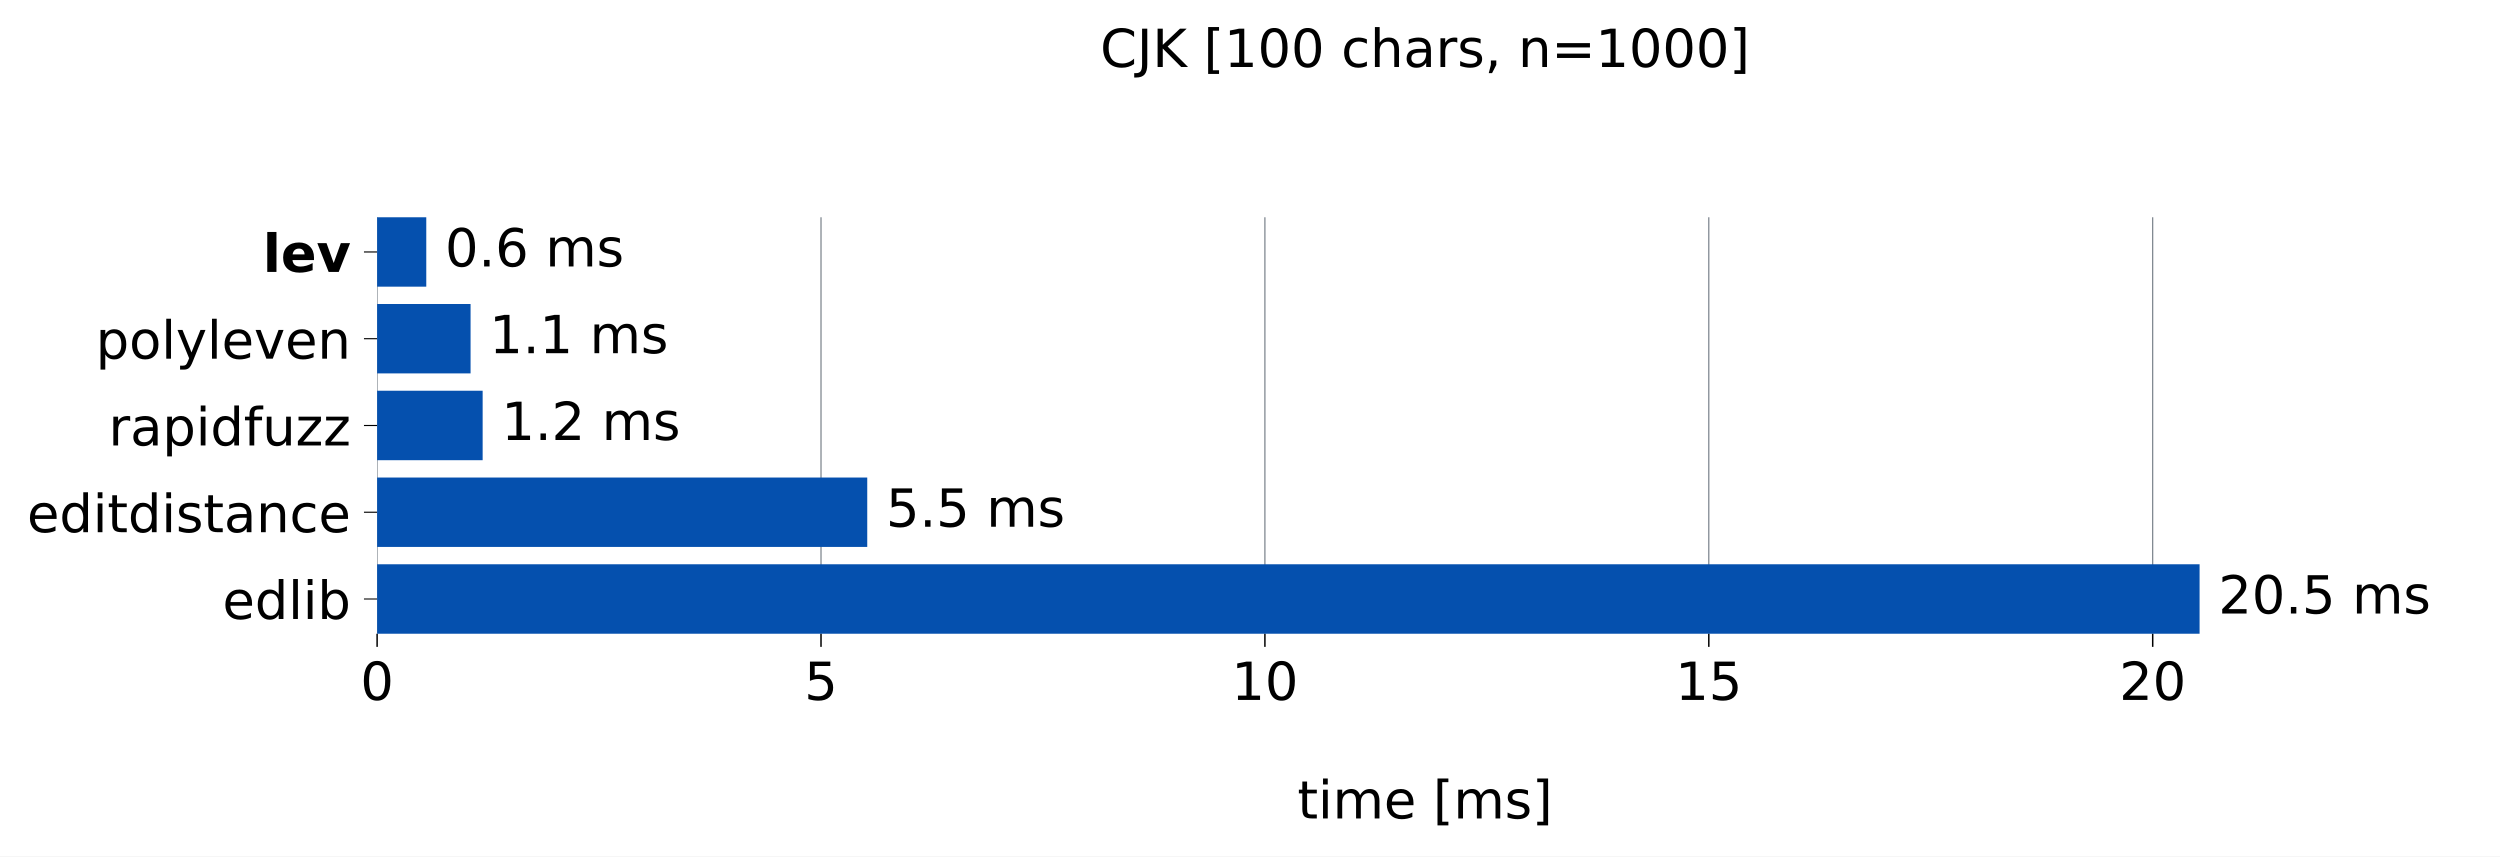
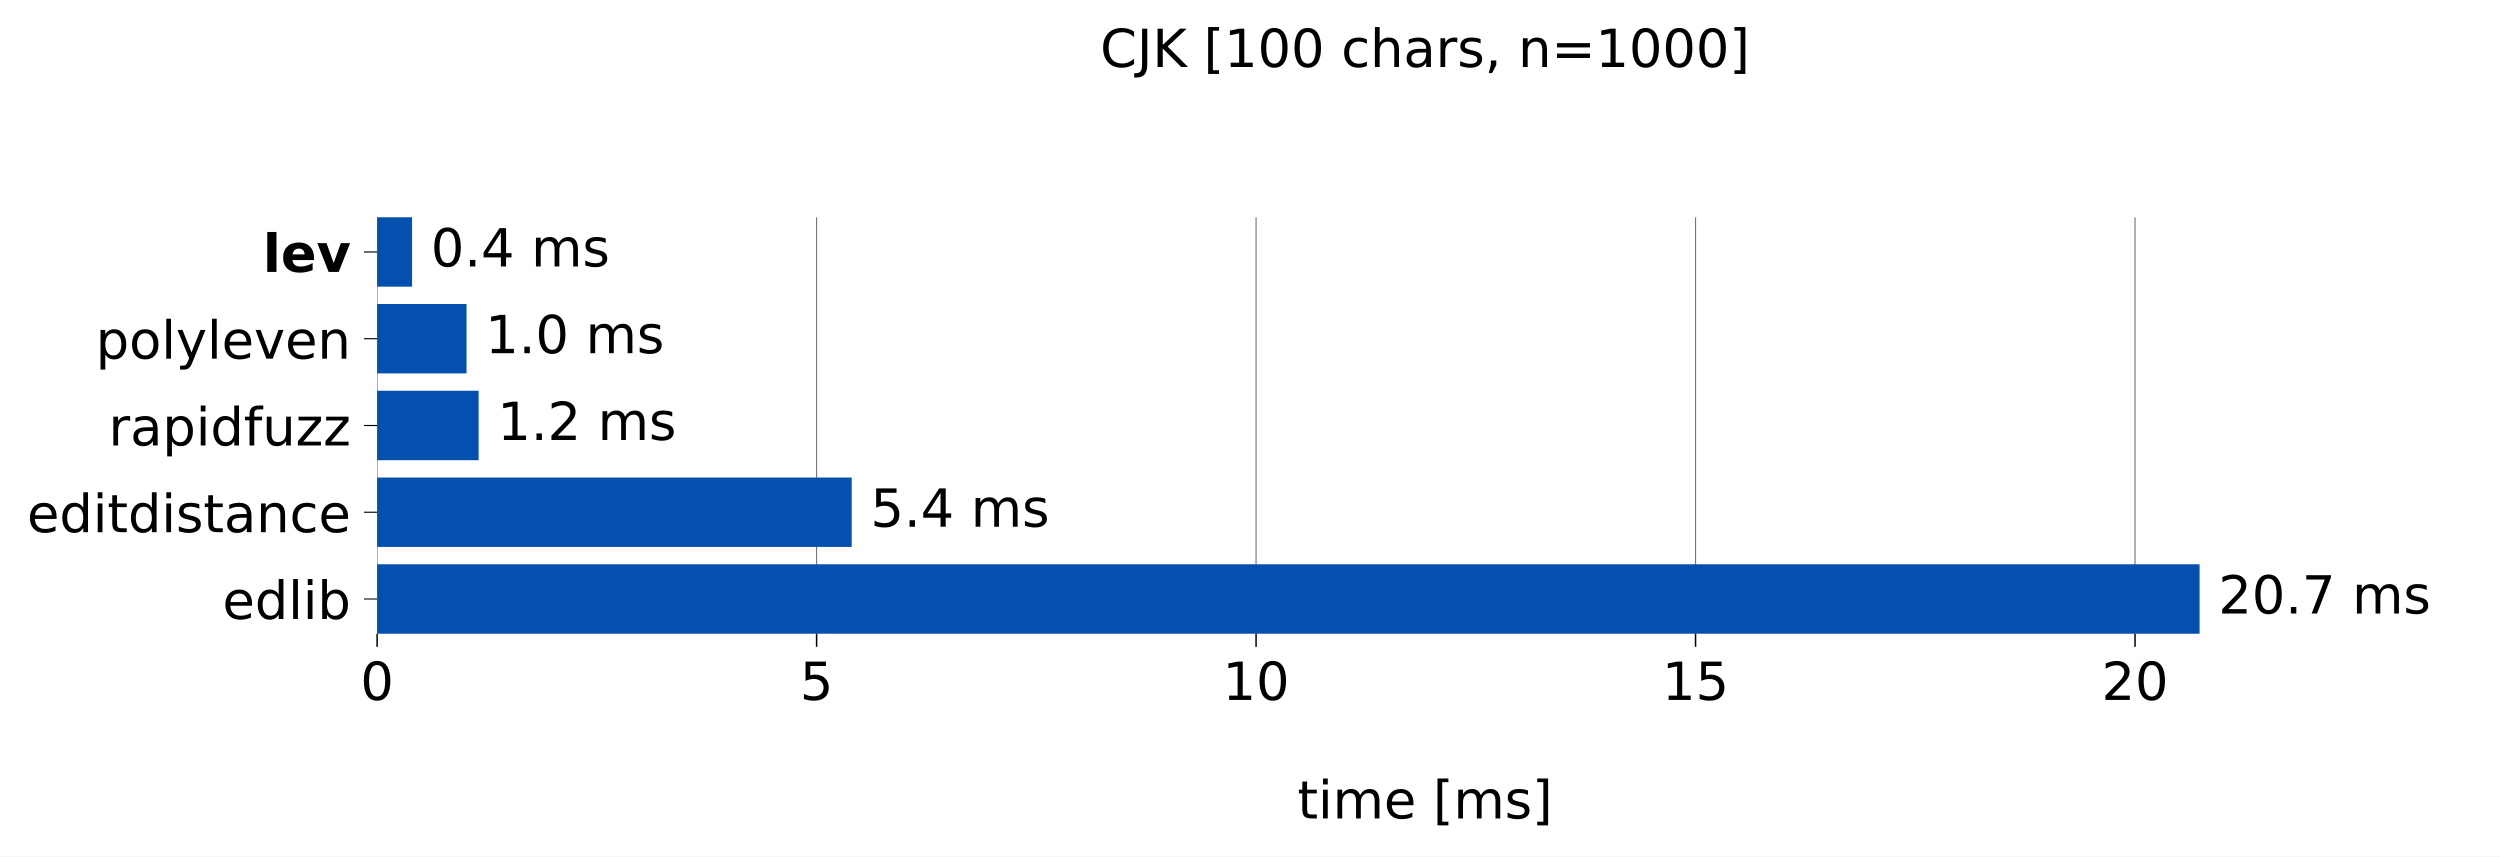
<svg xmlns="http://www.w3.org/2000/svg" xmlns:xlink="http://www.w3.org/1999/xlink" width="665.603pt" height="228.017pt" viewBox="0 0 665.603 228.017" version="1.1">
  <defs>
    <style type="text/css">*{stroke-linejoin: round; stroke-linecap: butt}</style>
  </defs>
  <g id="figure_1">
    <g id="patch_1">
      <path d="M 0 228.017 L 665.603 228.017 L 665.603 0 L 0 0 z " style="fill: #ffffff" />
    </g>
    <g id="axes_1">
      <g id="patch_2">
        <path d="M 100.403 168.718 L 658.403 168.718 L 658.403 57.838 L 100.403 57.838 z " style="fill: #ffffff" />
      </g>
      <g id="matplotlib.axis_1">
        <g id="xtick_1">
          <g id="line2d_1">
-             <path d="M 100.403 168.718 L 100.403 57.838 " clip-path="url(#pebe1e9f96f)" style="fill: none; stroke: #6e7781; stroke-width: 0.3; stroke-linecap: square" />
+             <path d="M 100.403 168.718 L 100.403 57.838 " clip-path="url(#p8cc0a86e5c)" style="fill: none; stroke: #6e7781; stroke-width: 0.3; stroke-linecap: square" />
          </g>
          <g id="line2d_2">
            <defs>
-               <path id="md65372cac0" d="M 0 0 L 0 3.5 " style="stroke: #000000; stroke-width: 0.4" />
+               <path id="ma5321b8c39" d="M 0 0 L 0 3.5 " style="stroke: #000000; stroke-width: 0.4" />
            </defs>
            <g>
-               <use xlink:href="#md65372cac0" x="100.403" y="168.718" style="stroke: #000000; stroke-width: 0.4" />
+               <use xlink:href="#ma5321b8c39" x="100.403" y="168.718" style="stroke: #000000; stroke-width: 0.4" />
            </g>
          </g>
          <g id="text_1">
            <g transform="translate(95.94906 186.3556) scale(0.14 -0.14)">
              <defs>
                <path id="DejaVuSans-30" d="M 2034 4250 Q 1547 4250 1301 3770 Q 1056 3291 1056 2328 Q 1056 1369 1301 889 Q 1547 409 2034 409 Q 2525 409 2770 889 Q 3016 1369 3016 2328 Q 3016 3291 2770 3770 Q 2525 4250 2034 4250 z M 2034 4750 Q 2819 4750 3233 4129 Q 3647 3509 3647 2328 Q 3647 1150 3233 529 Q 2819 -91 2034 -91 Q 1250 -91 836 529 Q 422 1150 422 2328 Q 422 3509 836 4129 Q 1250 4750 2034 4750 z " transform="scale(0.015625)" />
              </defs>
              <use xlink:href="#DejaVuSans-30" />
            </g>
          </g>
        </g>
        <g id="xtick_2">
          <g id="line2d_3">
-             <path d="M 218.586 168.718 L 218.586 57.838 " clip-path="url(#pebe1e9f96f)" style="fill: none; stroke: #6e7781; stroke-width: 0.3; stroke-linecap: square" />
+             <path d="M 217.41 168.718 L 217.41 57.838 " clip-path="url(#p8cc0a86e5c)" style="fill: none; stroke: #6e7781; stroke-width: 0.3; stroke-linecap: square" />
          </g>
          <g id="line2d_4">
            <g>
-               <use xlink:href="#md65372cac0" x="218.586" y="168.718" style="stroke: #000000; stroke-width: 0.4" />
+               <use xlink:href="#ma5321b8c39" x="217.41" y="168.718" style="stroke: #000000; stroke-width: 0.4" />
            </g>
          </g>
          <g id="text_2">
-             <g transform="translate(214.1326 186.3556) scale(0.14 -0.14)">
+             <g transform="translate(212.9566 186.3556) scale(0.14 -0.14)">
              <defs>
                <path id="DejaVuSans-35" d="M 691 4666 L 3169 4666 L 3169 4134 L 1269 4134 L 1269 2991 Q 1406 3038 1543 3061 Q 1681 3084 1819 3084 Q 2600 3084 3056 2656 Q 3513 2228 3513 1497 Q 3513 744 3044 326 Q 2575 -91 1722 -91 Q 1428 -91 1123 -41 Q 819 9 494 109 L 494 744 Q 775 591 1075 516 Q 1375 441 1709 441 Q 2250 441 2565 725 Q 2881 1009 2881 1497 Q 2881 1984 2565 2268 Q 2250 2553 1709 2553 Q 1456 2553 1204 2497 Q 953 2441 691 2322 L 691 4666 z " transform="scale(0.015625)" />
              </defs>
              <use xlink:href="#DejaVuSans-35" />
            </g>
          </g>
        </g>
        <g id="xtick_3">
          <g id="line2d_5">
-             <path d="M 336.77 168.718 L 336.77 57.838 " clip-path="url(#pebe1e9f96f)" style="fill: none; stroke: #6e7781; stroke-width: 0.3; stroke-linecap: square" />
+             <path d="M 334.418 168.718 L 334.418 57.838 " clip-path="url(#p8cc0a86e5c)" style="fill: none; stroke: #6e7781; stroke-width: 0.3; stroke-linecap: square" />
          </g>
          <g id="line2d_6">
            <g>
-               <use xlink:href="#md65372cac0" x="336.77" y="168.718" style="stroke: #000000; stroke-width: 0.4" />
+               <use xlink:href="#ma5321b8c39" x="334.418" y="168.718" style="stroke: #000000; stroke-width: 0.4" />
            </g>
          </g>
          <g id="text_3">
-             <g transform="translate(327.8624 186.3556) scale(0.14 -0.14)">
+             <g transform="translate(325.5103 186.3556) scale(0.14 -0.14)">
              <defs>
                <path id="DejaVuSans-31" d="M 794 531 L 1825 531 L 1825 4091 L 703 3866 L 703 4441 L 1819 4666 L 2450 4666 L 2450 531 L 3481 531 L 3481 0 L 794 0 L 794 531 z " transform="scale(0.015625)" />
              </defs>
              <use xlink:href="#DejaVuSans-31" />
              <use xlink:href="#DejaVuSans-30" transform="translate(63.62305 0)" />
            </g>
          </g>
        </g>
        <g id="xtick_4">
          <g id="line2d_7">
-             <path d="M 454.954 168.718 L 454.954 57.838 " clip-path="url(#pebe1e9f96f)" style="fill: none; stroke: #6e7781; stroke-width: 0.3; stroke-linecap: square" />
+             <path d="M 451.425 168.718 L 451.425 57.838 " clip-path="url(#p8cc0a86e5c)" style="fill: none; stroke: #6e7781; stroke-width: 0.3; stroke-linecap: square" />
          </g>
          <g id="line2d_8">
            <g>
-               <use xlink:href="#md65372cac0" x="454.954" y="168.718" style="stroke: #000000; stroke-width: 0.4" />
+               <use xlink:href="#ma5321b8c39" x="451.425" y="168.718" style="stroke: #000000; stroke-width: 0.4" />
            </g>
          </g>
          <g id="text_4">
-             <g transform="translate(446.046 186.3556) scale(0.14 -0.14)">
+             <g transform="translate(442.5178 186.3556) scale(0.14 -0.14)">
              <use xlink:href="#DejaVuSans-31" />
              <use xlink:href="#DejaVuSans-35" transform="translate(63.62305 0)" />
            </g>
          </g>
        </g>
        <g id="xtick_5">
          <g id="line2d_9">
-             <path d="M 573.137 168.718 L 573.137 57.838 " clip-path="url(#pebe1e9f96f)" style="fill: none; stroke: #6e7781; stroke-width: 0.3; stroke-linecap: square" />
+             <path d="M 568.433 168.718 L 568.433 57.838 " clip-path="url(#p8cc0a86e5c)" style="fill: none; stroke: #6e7781; stroke-width: 0.3; stroke-linecap: square" />
          </g>
          <g id="line2d_10">
            <g>
-               <use xlink:href="#md65372cac0" x="573.137" y="168.718" style="stroke: #000000; stroke-width: 0.4" />
+               <use xlink:href="#ma5321b8c39" x="568.433" y="168.718" style="stroke: #000000; stroke-width: 0.4" />
            </g>
          </g>
          <g id="text_5">
-             <g transform="translate(564.2296 186.3556) scale(0.14 -0.14)">
+             <g transform="translate(559.5253 186.3556) scale(0.14 -0.14)">
              <defs>
                <path id="DejaVuSans-32" d="M 1228 531 L 3431 531 L 3431 0 L 469 0 L 469 531 Q 828 903 1448 1529 Q 2069 2156 2228 2338 Q 2531 2678 2651 2914 Q 2772 3150 2772 3378 Q 2772 3750 2511 3984 Q 2250 4219 1831 4219 Q 1534 4219 1204 4116 Q 875 4013 500 3803 L 500 4441 Q 881 4594 1212 4672 Q 1544 4750 1819 4750 Q 2544 4750 2975 4387 Q 3406 4025 3406 3419 Q 3406 3131 3298 2873 Q 3191 2616 2906 2266 Q 2828 2175 2409 1742 Q 1991 1309 1228 531 z " transform="scale(0.015625)" />
              </defs>
              <use xlink:href="#DejaVuSans-32" />
              <use xlink:href="#DejaVuSans-30" transform="translate(63.62305 0)" />
            </g>
          </g>
        </g>
        <g id="text_6">
          <g transform="translate(345.4364 217.905) scale(0.14 -0.14)">
            <defs>
              <path id="DejaVuSans-74" d="M 1172 4494 L 1172 3500 L 2356 3500 L 2356 3053 L 1172 3053 L 1172 1153 Q 1172 725 1289 603 Q 1406 481 1766 481 L 2356 481 L 2356 0 L 1766 0 Q 1100 0 847 248 Q 594 497 594 1153 L 594 3053 L 172 3053 L 172 3500 L 594 3500 L 594 4494 L 1172 4494 z " transform="scale(0.015625)" />
              <path id="DejaVuSans-69" d="M 603 3500 L 1178 3500 L 1178 0 L 603 0 L 603 3500 z M 603 4863 L 1178 4863 L 1178 4134 L 603 4134 L 603 4863 z " transform="scale(0.015625)" />
              <path id="DejaVuSans-6d" d="M 3328 2828 Q 3544 3216 3844 3400 Q 4144 3584 4550 3584 Q 5097 3584 5394 3201 Q 5691 2819 5691 2113 L 5691 0 L 5113 0 L 5113 2094 Q 5113 2597 4934 2840 Q 4756 3084 4391 3084 Q 3944 3084 3684 2787 Q 3425 2491 3425 1978 L 3425 0 L 2847 0 L 2847 2094 Q 2847 2600 2669 2842 Q 2491 3084 2119 3084 Q 1678 3084 1418 2786 Q 1159 2488 1159 1978 L 1159 0 L 581 0 L 581 3500 L 1159 3500 L 1159 2956 Q 1356 3278 1631 3431 Q 1906 3584 2284 3584 Q 2666 3584 2933 3390 Q 3200 3197 3328 2828 z " transform="scale(0.015625)" />
              <path id="DejaVuSans-65" d="M 3597 1894 L 3597 1613 L 953 1613 Q 991 1019 1311 708 Q 1631 397 2203 397 Q 2534 397 2845 478 Q 3156 559 3463 722 L 3463 178 Q 3153 47 2828 -22 Q 2503 -91 2169 -91 Q 1331 -91 842 396 Q 353 884 353 1716 Q 353 2575 817 3079 Q 1281 3584 2069 3584 Q 2775 3584 3186 3129 Q 3597 2675 3597 1894 z M 3022 2063 Q 3016 2534 2758 2815 Q 2500 3097 2075 3097 Q 1594 3097 1305 2825 Q 1016 2553 972 2059 L 3022 2063 z " transform="scale(0.015625)" />
              <path id="DejaVuSans-20" transform="scale(0.015625)" />
              <path id="DejaVuSans-5b" d="M 550 4863 L 1875 4863 L 1875 4416 L 1125 4416 L 1125 -397 L 1875 -397 L 1875 -844 L 550 -844 L 550 4863 z " transform="scale(0.015625)" />
              <path id="DejaVuSans-73" d="M 2834 3397 L 2834 2853 Q 2591 2978 2328 3040 Q 2066 3103 1784 3103 Q 1356 3103 1142 2972 Q 928 2841 928 2578 Q 928 2378 1081 2264 Q 1234 2150 1697 2047 L 1894 2003 Q 2506 1872 2764 1633 Q 3022 1394 3022 966 Q 3022 478 2636 193 Q 2250 -91 1575 -91 Q 1294 -91 989 -36 Q 684 19 347 128 L 347 722 Q 666 556 975 473 Q 1284 391 1588 391 Q 1994 391 2212 530 Q 2431 669 2431 922 Q 2431 1156 2273 1281 Q 2116 1406 1581 1522 L 1381 1569 Q 847 1681 609 1914 Q 372 2147 372 2553 Q 372 3047 722 3315 Q 1072 3584 1716 3584 Q 2034 3584 2315 3537 Q 2597 3491 2834 3397 z " transform="scale(0.015625)" />
              <path id="DejaVuSans-5d" d="M 1947 4863 L 1947 -844 L 622 -844 L 622 -397 L 1369 -397 L 1369 4416 L 622 4416 L 622 4863 L 1947 4863 z " transform="scale(0.015625)" />
            </defs>
            <use xlink:href="#DejaVuSans-74" />
            <use xlink:href="#DejaVuSans-69" transform="translate(39.20898 0)" />
            <use xlink:href="#DejaVuSans-6d" transform="translate(66.99219 0)" />
            <use xlink:href="#DejaVuSans-65" transform="translate(164.4043 0)" />
            <use xlink:href="#DejaVuSans-20" transform="translate(225.9277 0)" />
            <use xlink:href="#DejaVuSans-5b" transform="translate(257.7148 0)" />
            <use xlink:href="#DejaVuSans-6d" transform="translate(296.7285 0)" />
            <use xlink:href="#DejaVuSans-73" transform="translate(394.1406 0)" />
            <use xlink:href="#DejaVuSans-5d" transform="translate(446.2402 0)" />
          </g>
        </g>
      </g>
      <g id="matplotlib.axis_2">
        <g id="ytick_1">
          <g id="line2d_11">
            <defs>
-               <path id="me469734dce" d="M 0 0 L -3.5 0 " style="stroke: #000000; stroke-width: 0.3" />
+               <path id="m1da7de4872" d="M 0 0 L -3.5 0 " style="stroke: #000000; stroke-width: 0.3" />
            </defs>
            <g>
-               <use xlink:href="#me469734dce" x="100.403" y="159.478" style="stroke: #000000; stroke-width: 0.3" />
+               <use xlink:href="#m1da7de4872" x="100.403" y="159.478" style="stroke: #000000; stroke-width: 0.3" />
            </g>
          </g>
          <g id="text_7">
            <g transform="translate(59.23406 164.7967) scale(0.14 -0.14)">
              <defs>
                <path id="DejaVuSans-64" d="M 2906 2969 L 2906 4863 L 3481 4863 L 3481 0 L 2906 0 L 2906 525 Q 2725 213 2448 61 Q 2172 -91 1784 -91 Q 1150 -91 751 415 Q 353 922 353 1747 Q 353 2572 751 3078 Q 1150 3584 1784 3584 Q 2172 3584 2448 3432 Q 2725 3281 2906 2969 z M 947 1747 Q 947 1113 1208 752 Q 1469 391 1925 391 Q 2381 391 2643 752 Q 2906 1113 2906 1747 Q 2906 2381 2643 2742 Q 2381 3103 1925 3103 Q 1469 3103 1208 2742 Q 947 2381 947 1747 z " transform="scale(0.015625)" />
                <path id="DejaVuSans-6c" d="M 603 4863 L 1178 4863 L 1178 0 L 603 0 L 603 4863 z " transform="scale(0.015625)" />
                <path id="DejaVuSans-62" d="M 3116 1747 Q 3116 2381 2855 2742 Q 2594 3103 2138 3103 Q 1681 3103 1420 2742 Q 1159 2381 1159 1747 Q 1159 1113 1420 752 Q 1681 391 2138 391 Q 2594 391 2855 752 Q 3116 1113 3116 1747 z M 1159 2969 Q 1341 3281 1617 3432 Q 1894 3584 2278 3584 Q 2916 3584 3314 3078 Q 3713 2572 3713 1747 Q 3713 922 3314 415 Q 2916 -91 2278 -91 Q 1894 -91 1617 61 Q 1341 213 1159 525 L 1159 0 L 581 0 L 581 4863 L 1159 4863 L 1159 2969 z " transform="scale(0.015625)" />
              </defs>
              <use xlink:href="#DejaVuSans-65" />
              <use xlink:href="#DejaVuSans-64" transform="translate(61.52344 0)" />
              <use xlink:href="#DejaVuSans-6c" transform="translate(125 0)" />
              <use xlink:href="#DejaVuSans-69" transform="translate(152.7832 0)" />
              <use xlink:href="#DejaVuSans-62" transform="translate(180.5664 0)" />
            </g>
          </g>
        </g>
        <g id="ytick_2">
          <g id="line2d_12">
            <g>
-               <use xlink:href="#me469734dce" x="100.403" y="136.378" style="stroke: #000000; stroke-width: 0.3" />
+               <use xlink:href="#m1da7de4872" x="100.403" y="136.378" style="stroke: #000000; stroke-width: 0.3" />
            </g>
          </g>
          <g id="text_8">
            <g transform="translate(7.2 141.6967) scale(0.14 -0.14)">
              <defs>
                <path id="DejaVuSans-61" d="M 2194 1759 Q 1497 1759 1228 1600 Q 959 1441 959 1056 Q 959 750 1161 570 Q 1363 391 1709 391 Q 2188 391 2477 730 Q 2766 1069 2766 1631 L 2766 1759 L 2194 1759 z M 3341 1997 L 3341 0 L 2766 0 L 2766 531 Q 2569 213 2275 61 Q 1981 -91 1556 -91 Q 1019 -91 701 211 Q 384 513 384 1019 Q 384 1609 779 1909 Q 1175 2209 1959 2209 L 2766 2209 L 2766 2266 Q 2766 2663 2505 2880 Q 2244 3097 1772 3097 Q 1472 3097 1187 3025 Q 903 2953 641 2809 L 641 3341 Q 956 3463 1253 3523 Q 1550 3584 1831 3584 Q 2591 3584 2966 3190 Q 3341 2797 3341 1997 z " transform="scale(0.015625)" />
                <path id="DejaVuSans-6e" d="M 3513 2113 L 3513 0 L 2938 0 L 2938 2094 Q 2938 2591 2744 2837 Q 2550 3084 2163 3084 Q 1697 3084 1428 2787 Q 1159 2491 1159 1978 L 1159 0 L 581 0 L 581 3500 L 1159 3500 L 1159 2956 Q 1366 3272 1645 3428 Q 1925 3584 2291 3584 Q 2894 3584 3203 3211 Q 3513 2838 3513 2113 z " transform="scale(0.015625)" />
                <path id="DejaVuSans-63" d="M 3122 3366 L 3122 2828 Q 2878 2963 2633 3030 Q 2388 3097 2138 3097 Q 1578 3097 1268 2742 Q 959 2388 959 1747 Q 959 1106 1268 751 Q 1578 397 2138 397 Q 2388 397 2633 464 Q 2878 531 3122 666 L 3122 134 Q 2881 22 2623 -34 Q 2366 -91 2075 -91 Q 1284 -91 818 406 Q 353 903 353 1747 Q 353 2603 823 3093 Q 1294 3584 2113 3584 Q 2378 3584 2631 3529 Q 2884 3475 3122 3366 z " transform="scale(0.015625)" />
              </defs>
              <use xlink:href="#DejaVuSans-65" />
              <use xlink:href="#DejaVuSans-64" transform="translate(61.52344 0)" />
              <use xlink:href="#DejaVuSans-69" transform="translate(125 0)" />
              <use xlink:href="#DejaVuSans-74" transform="translate(152.7832 0)" />
              <use xlink:href="#DejaVuSans-64" transform="translate(191.9922 0)" />
              <use xlink:href="#DejaVuSans-69" transform="translate(255.4688 0)" />
              <use xlink:href="#DejaVuSans-73" transform="translate(283.252 0)" />
              <use xlink:href="#DejaVuSans-74" transform="translate(335.3516 0)" />
              <use xlink:href="#DejaVuSans-61" transform="translate(374.5605 0)" />
              <use xlink:href="#DejaVuSans-6e" transform="translate(435.8398 0)" />
              <use xlink:href="#DejaVuSans-63" transform="translate(499.2188 0)" />
              <use xlink:href="#DejaVuSans-65" transform="translate(554.1992 0)" />
            </g>
          </g>
        </g>
        <g id="ytick_3">
          <g id="line2d_13">
            <g>
-               <use xlink:href="#me469734dce" x="100.403" y="113.278" style="stroke: #000000; stroke-width: 0.3" />
+               <use xlink:href="#m1da7de4872" x="100.403" y="113.278" style="stroke: #000000; stroke-width: 0.3" />
            </g>
          </g>
          <g id="text_9">
            <g transform="translate(28.90656 118.5967) scale(0.14 -0.14)">
              <defs>
                <path id="DejaVuSans-72" d="M 2631 2963 Q 2534 3019 2420 3045 Q 2306 3072 2169 3072 Q 1681 3072 1420 2755 Q 1159 2438 1159 1844 L 1159 0 L 581 0 L 581 3500 L 1159 3500 L 1159 2956 Q 1341 3275 1631 3429 Q 1922 3584 2338 3584 Q 2397 3584 2469 3576 Q 2541 3569 2628 3553 L 2631 2963 z " transform="scale(0.015625)" />
                <path id="DejaVuSans-70" d="M 1159 525 L 1159 -1331 L 581 -1331 L 581 3500 L 1159 3500 L 1159 2969 Q 1341 3281 1617 3432 Q 1894 3584 2278 3584 Q 2916 3584 3314 3078 Q 3713 2572 3713 1747 Q 3713 922 3314 415 Q 2916 -91 2278 -91 Q 1894 -91 1617 61 Q 1341 213 1159 525 z M 3116 1747 Q 3116 2381 2855 2742 Q 2594 3103 2138 3103 Q 1681 3103 1420 2742 Q 1159 2381 1159 1747 Q 1159 1113 1420 752 Q 1681 391 2138 391 Q 2594 391 2855 752 Q 3116 1113 3116 1747 z " transform="scale(0.015625)" />
                <path id="DejaVuSans-66" d="M 2375 4863 L 2375 4384 L 1825 4384 Q 1516 4384 1395 4259 Q 1275 4134 1275 3809 L 1275 3500 L 2222 3500 L 2222 3053 L 1275 3053 L 1275 0 L 697 0 L 697 3053 L 147 3053 L 147 3500 L 697 3500 L 697 3744 Q 697 4328 969 4595 Q 1241 4863 1831 4863 L 2375 4863 z " transform="scale(0.015625)" />
                <path id="DejaVuSans-75" d="M 544 1381 L 544 3500 L 1119 3500 L 1119 1403 Q 1119 906 1312 657 Q 1506 409 1894 409 Q 2359 409 2629 706 Q 2900 1003 2900 1516 L 2900 3500 L 3475 3500 L 3475 0 L 2900 0 L 2900 538 Q 2691 219 2414 64 Q 2138 -91 1772 -91 Q 1169 -91 856 284 Q 544 659 544 1381 z M 1991 3584 L 1991 3584 z " transform="scale(0.015625)" />
                <path id="DejaVuSans-7a" d="M 353 3500 L 3084 3500 L 3084 2975 L 922 459 L 3084 459 L 3084 0 L 275 0 L 275 525 L 2438 3041 L 353 3041 L 353 3500 z " transform="scale(0.015625)" />
              </defs>
              <use xlink:href="#DejaVuSans-72" />
              <use xlink:href="#DejaVuSans-61" transform="translate(41.11328 0)" />
              <use xlink:href="#DejaVuSans-70" transform="translate(102.3926 0)" />
              <use xlink:href="#DejaVuSans-69" transform="translate(165.8691 0)" />
              <use xlink:href="#DejaVuSans-64" transform="translate(193.6523 0)" />
              <use xlink:href="#DejaVuSans-66" transform="translate(257.1289 0)" />
              <use xlink:href="#DejaVuSans-75" transform="translate(292.334 0)" />
              <use xlink:href="#DejaVuSans-7a" transform="translate(355.7129 0)" />
              <use xlink:href="#DejaVuSans-7a" transform="translate(408.2031 0)" />
            </g>
          </g>
        </g>
        <g id="ytick_4">
          <g id="line2d_14">
            <g>
-               <use xlink:href="#me469734dce" x="100.403" y="90.178" style="stroke: #000000; stroke-width: 0.3" />
+               <use xlink:href="#m1da7de4872" x="100.403" y="90.178" style="stroke: #000000; stroke-width: 0.3" />
            </g>
          </g>
          <g id="text_10">
            <g transform="translate(25.49625 95.49672) scale(0.14 -0.14)">
              <defs>
                <path id="DejaVuSans-6f" d="M 1959 3097 Q 1497 3097 1228 2736 Q 959 2375 959 1747 Q 959 1119 1226 758 Q 1494 397 1959 397 Q 2419 397 2687 759 Q 2956 1122 2956 1747 Q 2956 2369 2687 2733 Q 2419 3097 1959 3097 z M 1959 3584 Q 2709 3584 3137 3096 Q 3566 2609 3566 1747 Q 3566 888 3137 398 Q 2709 -91 1959 -91 Q 1206 -91 779 398 Q 353 888 353 1747 Q 353 2609 779 3096 Q 1206 3584 1959 3584 z " transform="scale(0.015625)" />
                <path id="DejaVuSans-79" d="M 2059 -325 Q 1816 -950 1584 -1140 Q 1353 -1331 966 -1331 L 506 -1331 L 506 -850 L 844 -850 Q 1081 -850 1212 -737 Q 1344 -625 1503 -206 L 1606 56 L 191 3500 L 800 3500 L 1894 763 L 2988 3500 L 3597 3500 L 2059 -325 z " transform="scale(0.015625)" />
                <path id="DejaVuSans-76" d="M 191 3500 L 800 3500 L 1894 563 L 2988 3500 L 3597 3500 L 2284 0 L 1503 0 L 191 3500 z " transform="scale(0.015625)" />
              </defs>
              <use xlink:href="#DejaVuSans-70" />
              <use xlink:href="#DejaVuSans-6f" transform="translate(63.47656 0)" />
              <use xlink:href="#DejaVuSans-6c" transform="translate(124.6582 0)" />
              <use xlink:href="#DejaVuSans-79" transform="translate(152.4414 0)" />
              <use xlink:href="#DejaVuSans-6c" transform="translate(211.6211 0)" />
              <use xlink:href="#DejaVuSans-65" transform="translate(239.4043 0)" />
              <use xlink:href="#DejaVuSans-76" transform="translate(300.9277 0)" />
              <use xlink:href="#DejaVuSans-65" transform="translate(360.1074 0)" />
              <use xlink:href="#DejaVuSans-6e" transform="translate(421.6309 0)" />
            </g>
          </g>
        </g>
        <g id="ytick_5">
          <g id="line2d_15">
            <g>
-               <use xlink:href="#me469734dce" x="100.403" y="67.078" style="stroke: #000000; stroke-width: 0.3" />
+               <use xlink:href="#m1da7de4872" x="100.403" y="67.078" style="stroke: #000000; stroke-width: 0.3" />
            </g>
          </g>
          <g id="text_11">
            <g transform="translate(69.98125 72.39672) scale(0.14 -0.14)">
              <defs>
                <path id="DejaVuSans-Bold-6c" d="M 538 4863 L 1656 4863 L 1656 0 L 538 0 L 538 4863 z " transform="scale(0.015625)" />
                <path id="DejaVuSans-Bold-65" d="M 4031 1759 L 4031 1441 L 1416 1441 Q 1456 1047 1700 850 Q 1944 653 2381 653 Q 2734 653 3104 758 Q 3475 863 3866 1075 L 3866 213 Q 3469 63 3072 -14 Q 2675 -91 2278 -91 Q 1328 -91 801 392 Q 275 875 275 1747 Q 275 2603 792 3093 Q 1309 3584 2216 3584 Q 3041 3584 3536 3087 Q 4031 2591 4031 1759 z M 2881 2131 Q 2881 2450 2695 2645 Q 2509 2841 2209 2841 Q 1884 2841 1681 2658 Q 1478 2475 1428 2131 L 2881 2131 z " transform="scale(0.015625)" />
                <path id="DejaVuSans-Bold-76" d="M 97 3500 L 1216 3500 L 2088 1081 L 2956 3500 L 4078 3500 L 2700 0 L 1472 0 L 97 3500 z " transform="scale(0.015625)" />
              </defs>
              <use xlink:href="#DejaVuSans-Bold-6c" />
              <use xlink:href="#DejaVuSans-Bold-65" transform="translate(34.27734 0)" />
              <use xlink:href="#DejaVuSans-Bold-76" transform="translate(102.0996 0)" />
            </g>
          </g>
        </g>
      </g>
      <g id="patch_3">
-         <path d="M 100.403 168.718 L 585.62 168.718 L 585.62 150.238 L 100.403 150.238 z " clip-path="url(#pebe1e9f96f)" style="fill: #0550ae" />
+         <path d="M 100.403 168.718 L 585.62 168.718 L 585.62 150.238 L 100.403 150.238 z " clip-path="url(#p8cc0a86e5c)" style="fill: #0550ae" />
      </g>
      <g id="patch_4">
-         <path d="M 100.403 145.618 L 230.896 145.618 L 230.896 127.138 L 100.403 127.138 z " clip-path="url(#pebe1e9f96f)" style="fill: #0550ae" />
+         <path d="M 100.403 145.618 L 226.763 145.618 L 226.763 127.138 L 100.403 127.138 z " clip-path="url(#p8cc0a86e5c)" style="fill: #0550ae" />
      </g>
      <g id="patch_5">
-         <path d="M 100.403 122.518 L 128.501 122.518 L 128.501 104.038 L 100.403 104.038 z " clip-path="url(#pebe1e9f96f)" style="fill: #0550ae" />
+         <path d="M 100.403 122.518 L 127.431 122.518 L 127.431 104.038 L 100.403 104.038 z " clip-path="url(#p8cc0a86e5c)" style="fill: #0550ae" />
      </g>
      <g id="patch_6">
-         <path d="M 100.403 99.418 L 125.286 99.418 L 125.286 80.938 L 100.403 80.938 z " clip-path="url(#pebe1e9f96f)" style="fill: #0550ae" />
+         <path d="M 100.403 99.418 L 124.208 99.418 L 124.208 80.938 L 100.403 80.938 z " clip-path="url(#p8cc0a86e5c)" style="fill: #0550ae" />
      </g>
      <g id="patch_7">
-         <path d="M 100.403 76.318 L 113.492 76.318 L 113.492 57.838 L 100.403 57.838 z " clip-path="url(#pebe1e9f96f)" style="fill: #0550ae" />
+         <path d="M 100.403 76.318 L 109.71 76.318 L 109.71 57.838 L 100.403 57.838 z " clip-path="url(#p8cc0a86e5c)" style="fill: #0550ae" />
      </g>
      <g id="text_12">
        <g transform="translate(590.6202 163.3409) scale(0.14 -0.14)">
          <defs>
            <path id="DejaVuSans-2e" d="M 684 794 L 1344 794 L 1344 0 L 684 0 L 684 794 z " transform="scale(0.015625)" />
+             <path id="DejaVuSans-37" d="M 525 4666 L 3525 4666 L 3525 4397 L 1831 0 L 1172 0 L 2766 4134 L 525 4134 L 525 4666 z " transform="scale(0.015625)" />
          </defs>
          <use xlink:href="#DejaVuSans-32" />
          <use xlink:href="#DejaVuSans-30" transform="translate(63.62305 0)" />
          <use xlink:href="#DejaVuSans-2e" transform="translate(127.2461 0)" />
-           <use xlink:href="#DejaVuSans-35" transform="translate(159.0332 0)" />
+           <use xlink:href="#DejaVuSans-37" transform="translate(159.0332 0)" />
          <use xlink:href="#DejaVuSans-20" transform="translate(222.6562 0)" />
          <use xlink:href="#DejaVuSans-6d" transform="translate(254.4434 0)" />
          <use xlink:href="#DejaVuSans-73" transform="translate(351.8555 0)" />
        </g>
      </g>
      <g id="text_13">
-         <g transform="translate(235.8962 140.2409) scale(0.14 -0.14)">
+         <g transform="translate(231.7631 140.2409) scale(0.14 -0.14)">
+           <defs>
+             <path id="DejaVuSans-34" d="M 2419 4116 L 825 1625 L 2419 1625 L 2419 4116 z M 2253 4666 L 3047 4666 L 3047 1625 L 3713 1625 L 3713 1100 L 3047 1100 L 3047 0 L 2419 0 L 2419 1100 L 313 1100 L 313 1709 L 2253 4666 z " transform="scale(0.015625)" />
+           </defs>
          <use xlink:href="#DejaVuSans-35" />
          <use xlink:href="#DejaVuSans-2e" transform="translate(63.62305 0)" />
-           <use xlink:href="#DejaVuSans-35" transform="translate(95.41016 0)" />
+           <use xlink:href="#DejaVuSans-34" transform="translate(95.41016 0)" />
          <use xlink:href="#DejaVuSans-20" transform="translate(159.0332 0)" />
          <use xlink:href="#DejaVuSans-6d" transform="translate(190.8203 0)" />
          <use xlink:href="#DejaVuSans-73" transform="translate(288.2324 0)" />
        </g>
      </g>
      <g id="text_14">
-         <g transform="translate(133.501 117.1409) scale(0.14 -0.14)">
+         <g transform="translate(132.4306 117.1409) scale(0.14 -0.14)">
          <use xlink:href="#DejaVuSans-31" />
          <use xlink:href="#DejaVuSans-2e" transform="translate(63.62305 0)" />
          <use xlink:href="#DejaVuSans-32" transform="translate(95.41016 0)" />
          <use xlink:href="#DejaVuSans-20" transform="translate(159.0332 0)" />
          <use xlink:href="#DejaVuSans-6d" transform="translate(190.8203 0)" />
          <use xlink:href="#DejaVuSans-73" transform="translate(288.2324 0)" />
        </g>
      </g>
      <g id="text_15">
-         <g transform="translate(130.2864 94.04094) scale(0.14 -0.14)">
+         <g transform="translate(129.208 94.04094) scale(0.14 -0.14)">
          <use xlink:href="#DejaVuSans-31" />
          <use xlink:href="#DejaVuSans-2e" transform="translate(63.62305 0)" />
-           <use xlink:href="#DejaVuSans-31" transform="translate(95.41016 0)" />
+           <use xlink:href="#DejaVuSans-30" transform="translate(95.41016 0)" />
          <use xlink:href="#DejaVuSans-20" transform="translate(159.0332 0)" />
          <use xlink:href="#DejaVuSans-6d" transform="translate(190.8203 0)" />
          <use xlink:href="#DejaVuSans-73" transform="translate(288.2324 0)" />
        </g>
      </g>
      <g id="text_16">
-         <g transform="translate(118.4916 70.94094) scale(0.14 -0.14)">
-           <defs>
-             <path id="DejaVuSans-36" d="M 2113 2584 Q 1688 2584 1439 2293 Q 1191 2003 1191 1497 Q 1191 994 1439 701 Q 1688 409 2113 409 Q 2538 409 2786 701 Q 3034 994 3034 1497 Q 3034 2003 2786 2293 Q 2538 2584 2113 2584 z M 3366 4563 L 3366 3988 Q 3128 4100 2886 4159 Q 2644 4219 2406 4219 Q 1781 4219 1451 3797 Q 1122 3375 1075 2522 Q 1259 2794 1537 2939 Q 1816 3084 2150 3084 Q 2853 3084 3261 2657 Q 3669 2231 3669 1497 Q 3669 778 3244 343 Q 2819 -91 2113 -91 Q 1303 -91 875 529 Q 447 1150 447 2328 Q 447 3434 972 4092 Q 1497 4750 2381 4750 Q 2619 4750 2861 4703 Q 3103 4656 3366 4563 z " transform="scale(0.015625)" />
-           </defs>
+         <g transform="translate(114.7098 70.94094) scale(0.14 -0.14)">
          <use xlink:href="#DejaVuSans-30" />
          <use xlink:href="#DejaVuSans-2e" transform="translate(63.62305 0)" />
-           <use xlink:href="#DejaVuSans-36" transform="translate(95.41016 0)" />
+           <use xlink:href="#DejaVuSans-34" transform="translate(95.41016 0)" />
          <use xlink:href="#DejaVuSans-20" transform="translate(159.0332 0)" />
          <use xlink:href="#DejaVuSans-6d" transform="translate(190.8203 0)" />
          <use xlink:href="#DejaVuSans-73" transform="translate(288.2324 0)" />
        </g>
      </g>
      <g id="text_17">
        <g transform="translate(292.9211 17.83781) scale(0.14 -0.14)">
          <defs>
            <path id="DejaVuSans-43" d="M 4122 4306 L 4122 3641 Q 3803 3938 3442 4084 Q 3081 4231 2675 4231 Q 1875 4231 1450 3742 Q 1025 3253 1025 2328 Q 1025 1406 1450 917 Q 1875 428 2675 428 Q 3081 428 3442 575 Q 3803 722 4122 1019 L 4122 359 Q 3791 134 3420 21 Q 3050 -91 2638 -91 Q 1578 -91 968 557 Q 359 1206 359 2328 Q 359 3453 968 4101 Q 1578 4750 2638 4750 Q 3056 4750 3426 4639 Q 3797 4528 4122 4306 z " transform="scale(0.015625)" />
            <path id="DejaVuSans-4a" d="M 628 4666 L 1259 4666 L 1259 325 Q 1259 -519 939 -900 Q 619 -1281 -91 -1281 L -331 -1281 L -331 -750 L -134 -750 Q 284 -750 456 -515 Q 628 -281 628 325 L 628 4666 z " transform="scale(0.015625)" />
            <path id="DejaVuSans-4b" d="M 628 4666 L 1259 4666 L 1259 2694 L 3353 4666 L 4166 4666 L 1850 2491 L 4331 0 L 3500 0 L 1259 2247 L 1259 0 L 628 0 L 628 4666 z " transform="scale(0.015625)" />
            <path id="DejaVuSans-68" d="M 3513 2113 L 3513 0 L 2938 0 L 2938 2094 Q 2938 2591 2744 2837 Q 2550 3084 2163 3084 Q 1697 3084 1428 2787 Q 1159 2491 1159 1978 L 1159 0 L 581 0 L 581 4863 L 1159 4863 L 1159 2956 Q 1366 3272 1645 3428 Q 1925 3584 2291 3584 Q 2894 3584 3203 3211 Q 3513 2838 3513 2113 z " transform="scale(0.015625)" />
            <path id="DejaVuSans-2c" d="M 750 794 L 1409 794 L 1409 256 L 897 -744 L 494 -744 L 750 256 L 750 794 z " transform="scale(0.015625)" />
            <path id="DejaVuSans-3d" d="M 678 2906 L 4684 2906 L 4684 2381 L 678 2381 L 678 2906 z M 678 1631 L 4684 1631 L 4684 1100 L 678 1100 L 678 1631 z " transform="scale(0.015625)" />
          </defs>
          <use xlink:href="#DejaVuSans-43" />
          <use xlink:href="#DejaVuSans-4a" transform="translate(69.82422 0)" />
          <use xlink:href="#DejaVuSans-4b" transform="translate(99.31641 0)" />
          <use xlink:href="#DejaVuSans-20" transform="translate(164.8926 0)" />
          <use xlink:href="#DejaVuSans-5b" transform="translate(196.6797 0)" />
          <use xlink:href="#DejaVuSans-31" transform="translate(235.6934 0)" />
          <use xlink:href="#DejaVuSans-30" transform="translate(299.3164 0)" />
          <use xlink:href="#DejaVuSans-30" transform="translate(362.9395 0)" />
          <use xlink:href="#DejaVuSans-20" transform="translate(426.5625 0)" />
          <use xlink:href="#DejaVuSans-63" transform="translate(458.3496 0)" />
          <use xlink:href="#DejaVuSans-68" transform="translate(513.3301 0)" />
          <use xlink:href="#DejaVuSans-61" transform="translate(576.709 0)" />
          <use xlink:href="#DejaVuSans-72" transform="translate(637.9883 0)" />
          <use xlink:href="#DejaVuSans-73" transform="translate(679.1016 0)" />
          <use xlink:href="#DejaVuSans-2c" transform="translate(731.2012 0)" />
          <use xlink:href="#DejaVuSans-20" transform="translate(762.9883 0)" />
          <use xlink:href="#DejaVuSans-6e" transform="translate(794.7754 0)" />
          <use xlink:href="#DejaVuSans-3d" transform="translate(858.1543 0)" />
          <use xlink:href="#DejaVuSans-31" transform="translate(941.9434 0)" />
          <use xlink:href="#DejaVuSans-30" transform="translate(1005.566 0)" />
          <use xlink:href="#DejaVuSans-30" transform="translate(1069.189 0)" />
          <use xlink:href="#DejaVuSans-30" transform="translate(1132.812 0)" />
          <use xlink:href="#DejaVuSans-5d" transform="translate(1196.436 0)" />
        </g>
      </g>
    </g>
  </g>
  <defs>
-     <clipPath id="pebe1e9f96f">
+     <clipPath id="p8cc0a86e5c">
      <rect x="100.403" y="57.838" width="558" height="110.88" />
    </clipPath>
  </defs>
</svg>
